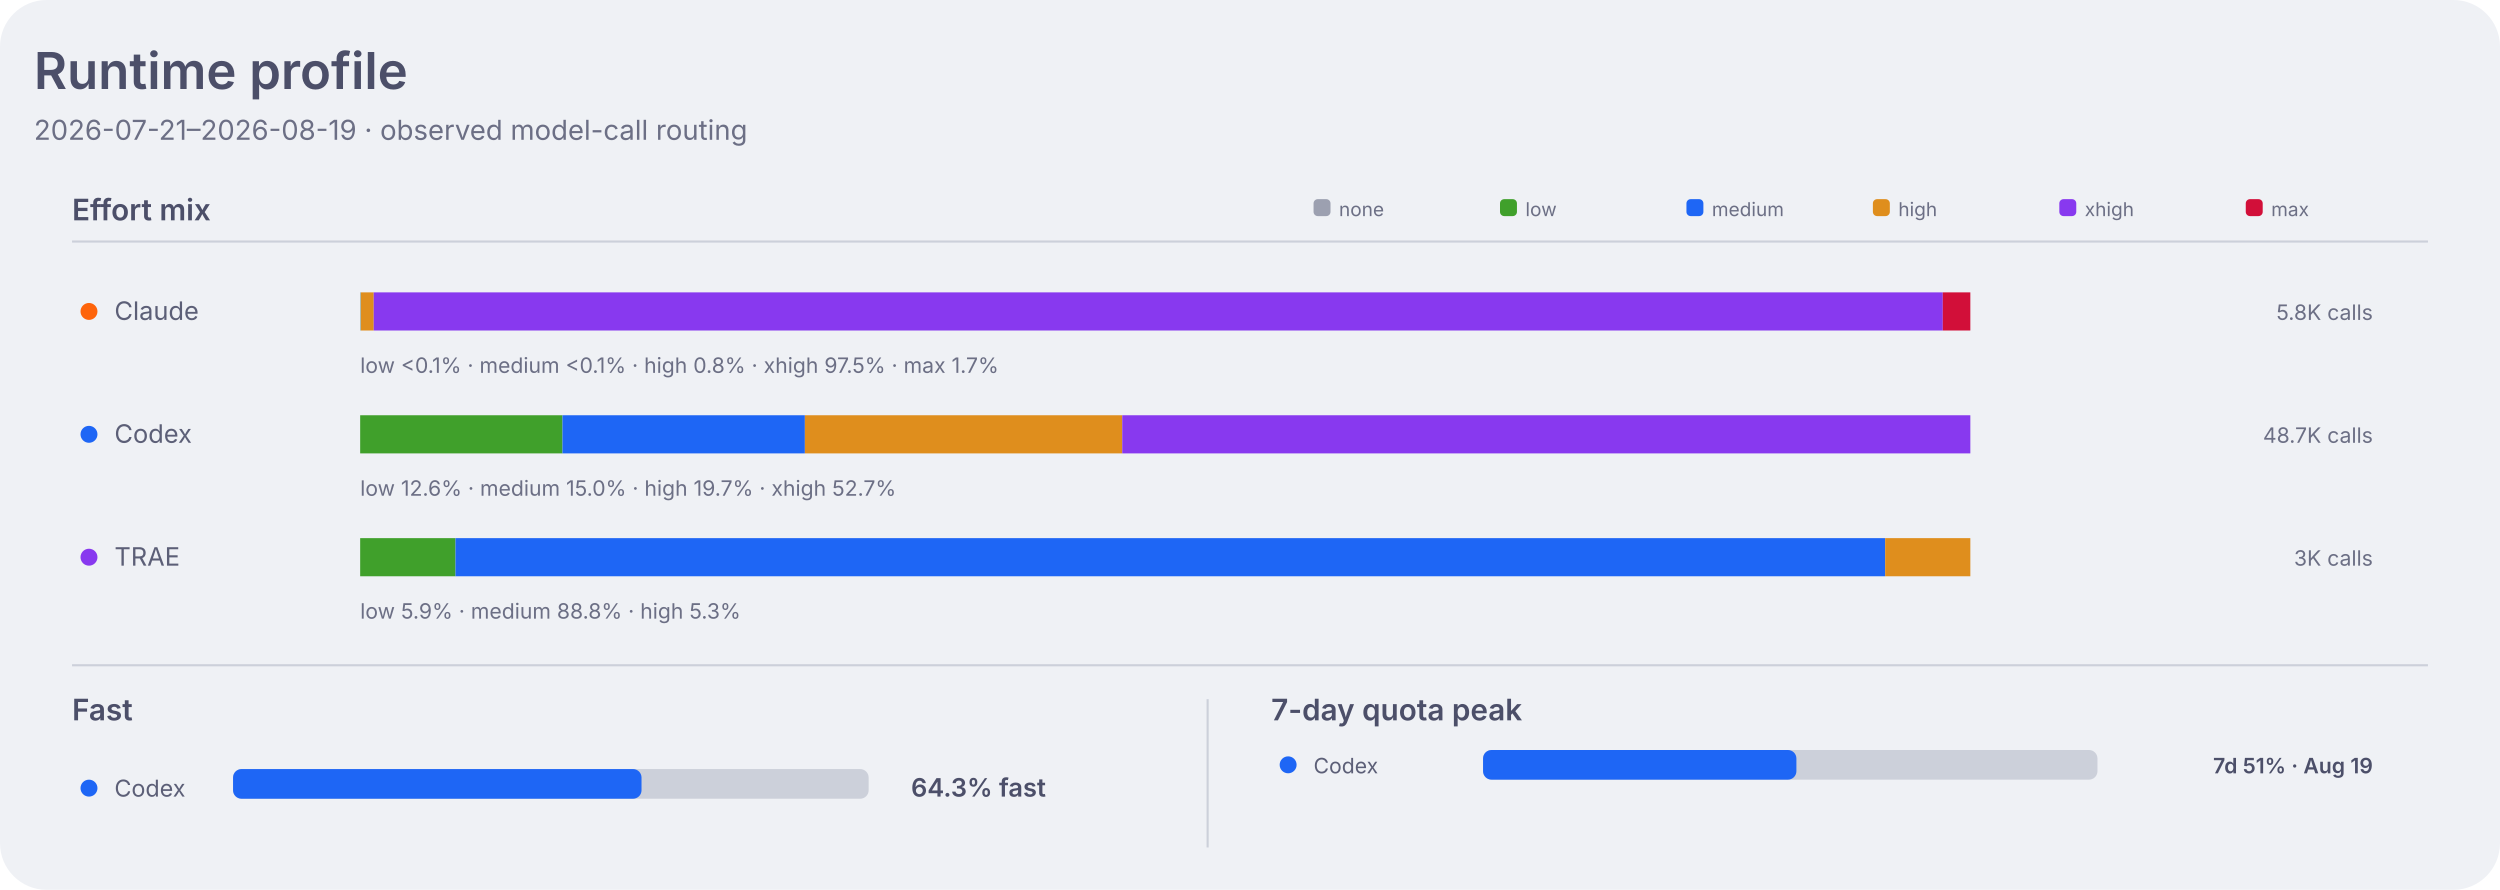
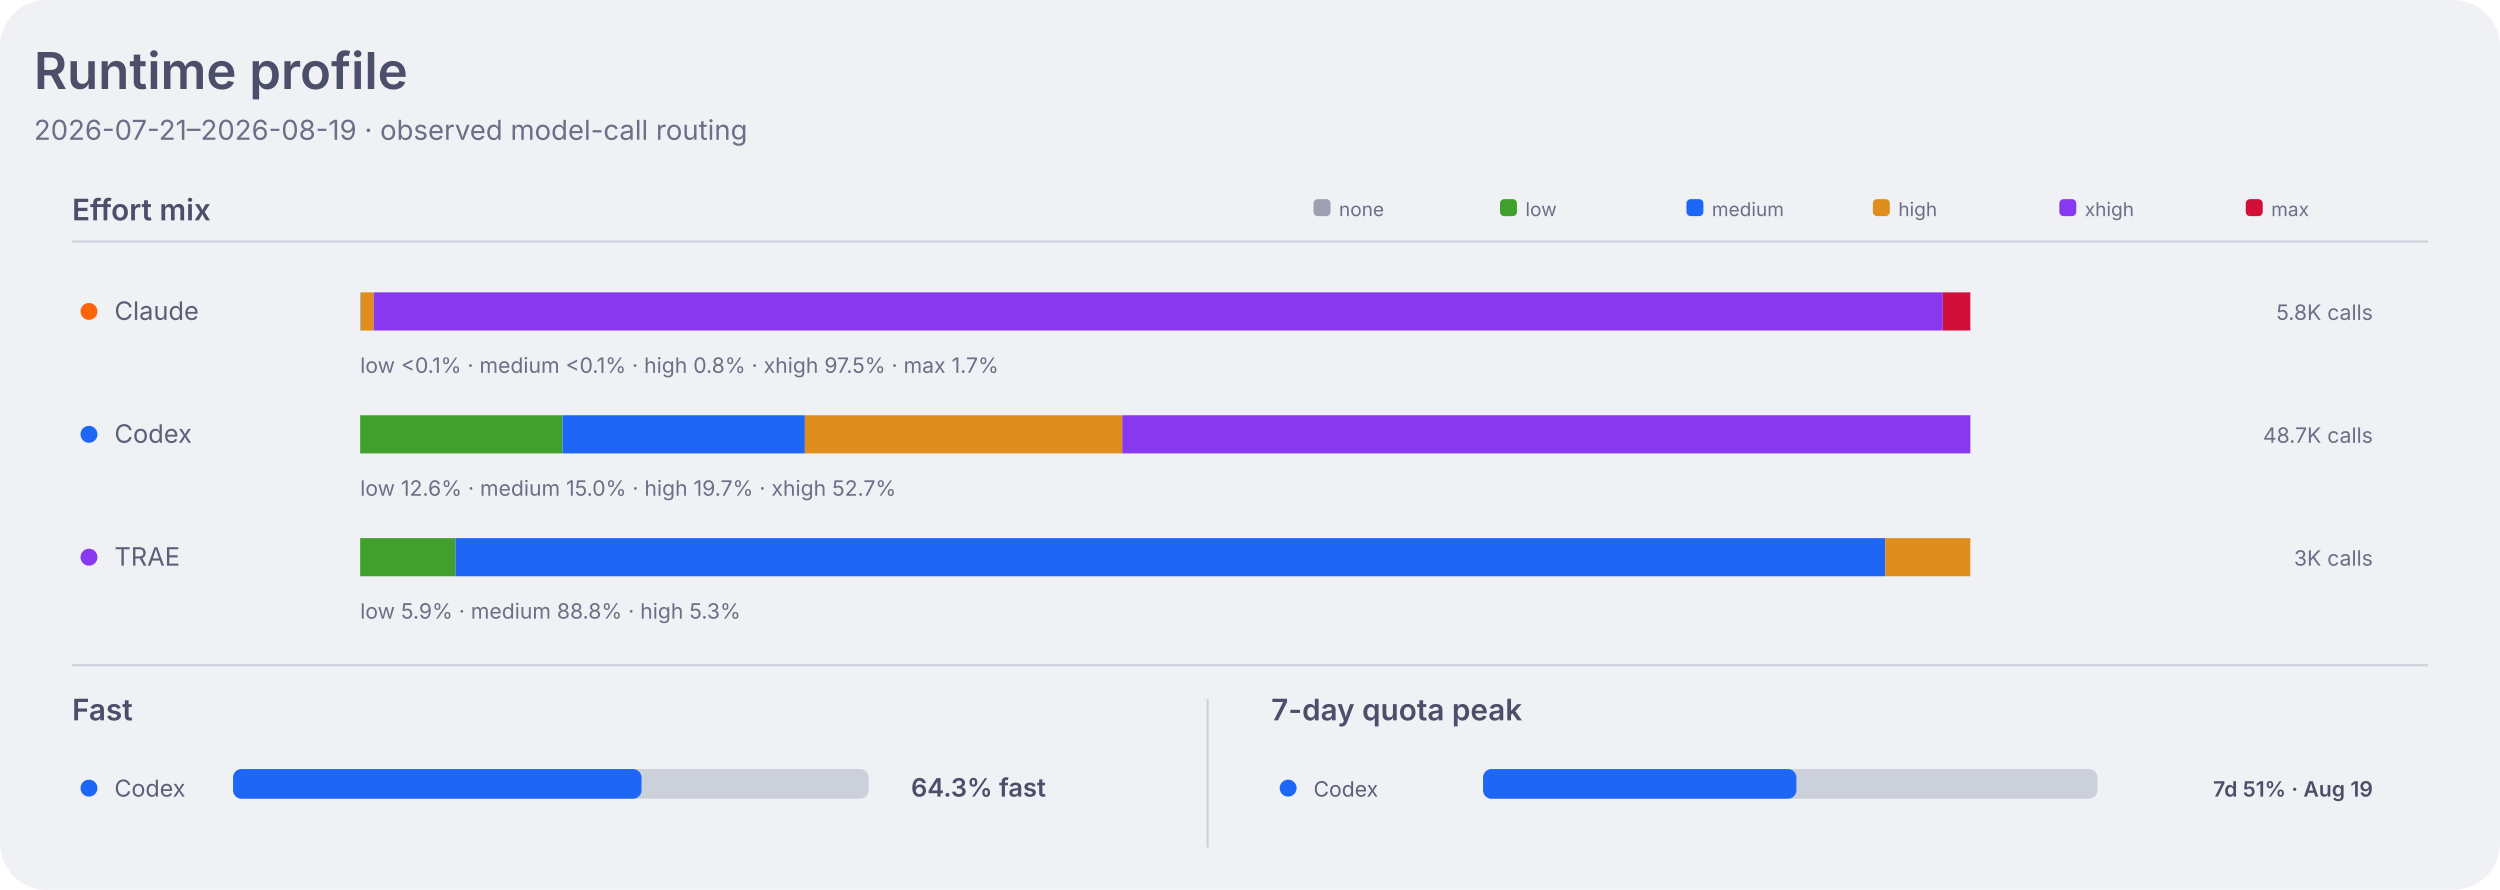
<svg xmlns="http://www.w3.org/2000/svg" width="1180" height="420" viewBox="0 0 1180 420" role="img" aria-labelledby="title desc">
  <style>
    .dashboard-background { fill: #eff1f5; }
    .dashboard-panel { fill: #e6e9ef; }
    .dashboard-primary { fill: #4c4f69; }
    .dashboard-secondary { fill: #5c5f77; }
    .dashboard-muted { fill: #6c6f85; }
    .dashboard-accent { fill: #179299; }
    .dashboard-border { stroke: #ccd0da; }
    .agent-claude { fill: #fe640b; }
    .agent-codex { fill: #1e66f5; }
    .agent-traex { fill: #8839ef; }
    .agent-legacy { fill: #6c6f85; }
    .series-0 { fill: #1e66f5; }
    .series-1 { fill: #fe640b; }
    .series-2 { fill: #40a02b; }
    .series-3 { fill: #8839ef; }
    .series-other { fill: #9ca0b0; }
    .signal-level-1 { fill: #179299; fill-opacity: 0.22; }
    .signal-level-2 { fill: #179299; fill-opacity: 0.45; }
    .signal-level-3 { fill: #179299; fill-opacity: 0.68; }
    .signal-level-4 { fill: #179299; }
    .effort-none { fill: #9ca0b0; }
    .effort-low { fill: #40a02b; }
    .effort-medium { fill: #1e66f5; }
    .effort-high { fill: #df8e1d; }
    .effort-xhigh { fill: #8839ef; }
    .effort-max { fill: #d20f39; }
    .line-codex { fill: none; stroke: #1e66f5; }
    .component-input { fill: #40a02b; }
    .component-output { fill: #df8e1d; }
    .component-cache-write { fill: #179299; }
    .component-cache-read { fill: #7287fd; }
    .heatmap-level-0 { fill: #ccd0da; }
    .heatmap-level-1 { fill: #179299; fill-opacity: 0.25; }
    .heatmap-level-2 { fill: #179299; fill-opacity: 0.5; }
    .heatmap-level-3 { fill: #179299; fill-opacity: 0.75; }
    .heatmap-level-4 { fill: #179299; }
    @media (prefers-color-scheme: dark) {
      .dashboard-background { fill: #1e1e2e; }
      .dashboard-panel { fill: #181825; }
      .dashboard-primary { fill: #cdd6f4; }
      .dashboard-secondary { fill: #bac2de; }
      .dashboard-muted { fill: #a6adc8; }
      .dashboard-accent { fill: #94e2d5; }
      .dashboard-border { stroke: #313244; }
      .agent-claude { fill: #fab387; }
      .agent-codex { fill: #89b4fa; }
      .agent-traex { fill: #cba6f7; }
      .agent-legacy { fill: #a6adc8; }
      .series-0 { fill: #89b4fa; }
      .series-1 { fill: #fab387; }
      .series-2 { fill: #a6e3a1; }
      .series-3 { fill: #cba6f7; }
      .series-other { fill: #7f849c; }
      .signal-level-1 { fill: #94e2d5; fill-opacity: 0.22; }
      .signal-level-2 { fill: #94e2d5; fill-opacity: 0.45; }
      .signal-level-3 { fill: #94e2d5; fill-opacity: 0.68; }
      .signal-level-4 { fill: #94e2d5; }
      .effort-none { fill: #7f849c; }
      .effort-low { fill: #a6e3a1; }
      .effort-medium { fill: #89b4fa; }
      .effort-high { fill: #f9e2af; }
      .effort-xhigh { fill: #cba6f7; }
      .effort-max { fill: #f38ba8; }
      .line-codex { fill: none; stroke: #89b4fa; }
      .component-input { fill: #a6e3a1; }
      .component-output { fill: #f9e2af; }
      .component-cache-write { fill: #94e2d5; }
      .component-cache-read { fill: #b4befe; }
      .heatmap-level-0 { fill: #313244; }
      .heatmap-level-1 { fill: #94e2d5; fill-opacity: 0.25; }
      .heatmap-level-2 { fill: #94e2d5; fill-opacity: 0.5; }
      .heatmap-level-3 { fill: #94e2d5; fill-opacity: 0.75; }
      .heatmap-level-4 { fill: #94e2d5; }
    }
  </style>
  <rect class="dashboard-background" width="1180" height="420" rx="22" />
  <text class="dashboard-primary" x="16" y="42" font-family="-apple-system,BlinkMacSystemFont,Segoe UI,sans-serif" font-size="24" font-weight="600">Runtime profile</text>
  <text class="dashboard-muted" x="16" y="66" font-family="-apple-system,BlinkMacSystemFont,Segoe UI,sans-serif" font-size="13">2026-07-21–2026-08-19 · observed model-call routing</text>
  <text class="dashboard-primary" x="34" y="104" font-family="-apple-system,BlinkMacSystemFont,Segoe UI,sans-serif" font-size="14" font-weight="600">Effort mix</text>
  <line class="dashboard-border" x1="34" y1="114" x2="1146" y2="114" stroke-width="1" />
  <rect class="effort-none" x="620" y="94" width="8" height="8" rx="2" />
  <text class="dashboard-muted" x="632" y="102" font-family="-apple-system,BlinkMacSystemFont,Segoe UI,sans-serif" font-size="9">none</text>
  <rect class="effort-low" x="708" y="94" width="8" height="8" rx="2" />
  <text class="dashboard-muted" x="720" y="102" font-family="-apple-system,BlinkMacSystemFont,Segoe UI,sans-serif" font-size="9">low</text>
  <rect class="effort-medium" x="796" y="94" width="8" height="8" rx="2" />
  <text class="dashboard-muted" x="808" y="102" font-family="-apple-system,BlinkMacSystemFont,Segoe UI,sans-serif" font-size="9">medium</text>
  <rect class="effort-high" x="884" y="94" width="8" height="8" rx="2" />
  <text class="dashboard-muted" x="896" y="102" font-family="-apple-system,BlinkMacSystemFont,Segoe UI,sans-serif" font-size="9">high</text>
  <rect class="effort-xhigh" x="972" y="94" width="8" height="8" rx="2" />
  <text class="dashboard-muted" x="984" y="102" font-family="-apple-system,BlinkMacSystemFont,Segoe UI,sans-serif" font-size="9">xhigh</text>
  <rect class="effort-max" x="1060" y="94" width="8" height="8" rx="2" />
  <text class="dashboard-muted" x="1072" y="102" font-family="-apple-system,BlinkMacSystemFont,Segoe UI,sans-serif" font-size="9">max</text>
  <circle class="agent-claude" cx="42" cy="147" r="4" />
  <text class="dashboard-secondary" x="54" y="151" font-family="-apple-system,BlinkMacSystemFont,Segoe UI,sans-serif" font-size="12">Claude</text>
  <rect class="effort-low" x="170.0" y="138" width="0.1" height="18" data-agent="claude" data-effort="low">
    </rect>
  <rect class="effort-medium" x="170.1" y="138" width="0.1" height="18" data-agent="claude" data-effort="medium">
    </rect>
  <rect class="effort-high" x="170.3" y="138" width="6.1" height="18" data-agent="claude" data-effort="high">
    </rect>
  <rect class="effort-xhigh" x="176.4" y="138" width="740.6" height="18" data-agent="claude" data-effort="xhigh">
    </rect>
  <rect class="effort-max" x="917.0" y="138" width="13.0" height="18" data-agent="claude" data-effort="max">
    </rect>
  <text class="dashboard-muted" x="170" y="176" font-family="-apple-system,BlinkMacSystemFont,Segoe UI,sans-serif" font-size="10">low &lt;0.1% · medium &lt;0.1% · high 0.8% · xhigh 97.5% · max 1.7%</text>
  <text class="dashboard-muted" x="1120" y="151" text-anchor="end" font-family="-apple-system,BlinkMacSystemFont,Segoe UI,sans-serif" font-size="10">5.8K calls</text>
  <circle class="agent-codex" cx="42" cy="205" r="4" />
  <text class="dashboard-secondary" x="54" y="209" font-family="-apple-system,BlinkMacSystemFont,Segoe UI,sans-serif" font-size="12">Codex</text>
  <rect class="effort-low" x="170.0" y="196" width="95.5" height="18" data-agent="codex" data-effort="low">
    </rect>
  <rect class="effort-medium" x="265.5" y="196" width="114.4" height="18" data-agent="codex" data-effort="medium">
    </rect>
  <rect class="effort-high" x="379.9" y="196" width="149.8" height="18" data-agent="codex" data-effort="high">
    </rect>
  <rect class="effort-xhigh" x="529.7" y="196" width="400.3" height="18" data-agent="codex" data-effort="xhigh">
    </rect>
  <text class="dashboard-muted" x="170" y="234" font-family="-apple-system,BlinkMacSystemFont,Segoe UI,sans-serif" font-size="10">low 12.6% · medium 15.0% · high 19.7% · xhigh 52.7%</text>
  <text class="dashboard-muted" x="1120" y="209" text-anchor="end" font-family="-apple-system,BlinkMacSystemFont,Segoe UI,sans-serif" font-size="10">48.7K calls</text>
  <circle class="agent-traex" cx="42" cy="263" r="4" />
  <text class="dashboard-secondary" x="54" y="267" font-family="-apple-system,BlinkMacSystemFont,Segoe UI,sans-serif" font-size="12">TRAE</text>
  <rect class="effort-low" x="170.0" y="254" width="45.0" height="18" data-agent="traex" data-effort="low">
    </rect>
  <rect class="effort-medium" x="215.0" y="254" width="674.8" height="18" data-agent="traex" data-effort="medium">
    </rect>
  <rect class="effort-high" x="889.8" y="254" width="40.2" height="18" data-agent="traex" data-effort="high">
    </rect>
  <text class="dashboard-muted" x="170" y="292" font-family="-apple-system,BlinkMacSystemFont,Segoe UI,sans-serif" font-size="10">low 5.9% · medium 88.8% · high 5.3%</text>
  <text class="dashboard-muted" x="1120" y="267" text-anchor="end" font-family="-apple-system,BlinkMacSystemFont,Segoe UI,sans-serif" font-size="10">3K calls</text>
  <line class="dashboard-border" x1="34" y1="314" x2="1146" y2="314" stroke-width="1" />
  <text class="dashboard-primary" x="34" y="340" font-family="-apple-system,BlinkMacSystemFont,Segoe UI,sans-serif" font-size="14" font-weight="600">Fast</text>
  <circle class="agent-codex" cx="42" cy="372" r="4" />
  <text class="dashboard-secondary" x="54" y="376" font-family="-apple-system,BlinkMacSystemFont,Segoe UI,sans-serif" font-size="11">Codex</text>
  <rect class="heatmap-level-0" x="110" y="363" width="300" height="14" rx="4" />
  <rect class="agent-codex" x="110" y="363" width="192.8" height="14" rx="4" />
  <text class="dashboard-primary" x="430" y="376" font-family="-apple-system,BlinkMacSystemFont,Segoe UI,sans-serif" font-size="12" font-weight="600">64.3% fast</text>
  <line class="dashboard-border" x1="570" y1="330" x2="570" y2="400" stroke-width="1" />
  <text class="dashboard-primary" x="600" y="340" font-family="-apple-system,BlinkMacSystemFont,Segoe UI,sans-serif" font-size="14" font-weight="600">7-day quota peak</text>
-   <circle class="agent-codex" cx="608" cy="361" r="4" />
-   <text class="dashboard-secondary" x="620" y="365" font-family="-apple-system,BlinkMacSystemFont,Segoe UI,sans-serif" font-size="10">Codex</text>
-   <rect class="heatmap-level-0" x="700" y="354" width="290" height="14" rx="4" />
-   <rect class="agent-codex" x="700" y="354" width="147.9" height="14" rx="4" />
-   <text class="dashboard-primary" x="1120" y="365" text-anchor="end" font-family="-apple-system,BlinkMacSystemFont,Segoe UI,sans-serif" font-size="10" font-weight="600">7d 51% · Aug 19</text>
+   <circle class="agent-codex" cx="608" cy="372" r="4" />
+   <text class="dashboard-secondary" x="620" y="376" font-family="-apple-system,BlinkMacSystemFont,Segoe UI,sans-serif" font-size="10">Codex</text>
+   <rect class="heatmap-level-0" x="700" y="363" width="290" height="14" rx="4" />
+   <rect class="agent-codex" x="700" y="363" width="147.9" height="14" rx="4" />
+   <text class="dashboard-primary" x="1120" y="376" text-anchor="end" font-family="-apple-system,BlinkMacSystemFont,Segoe UI,sans-serif" font-size="10" font-weight="600">7d 51% · Aug 19</text>
</svg>
